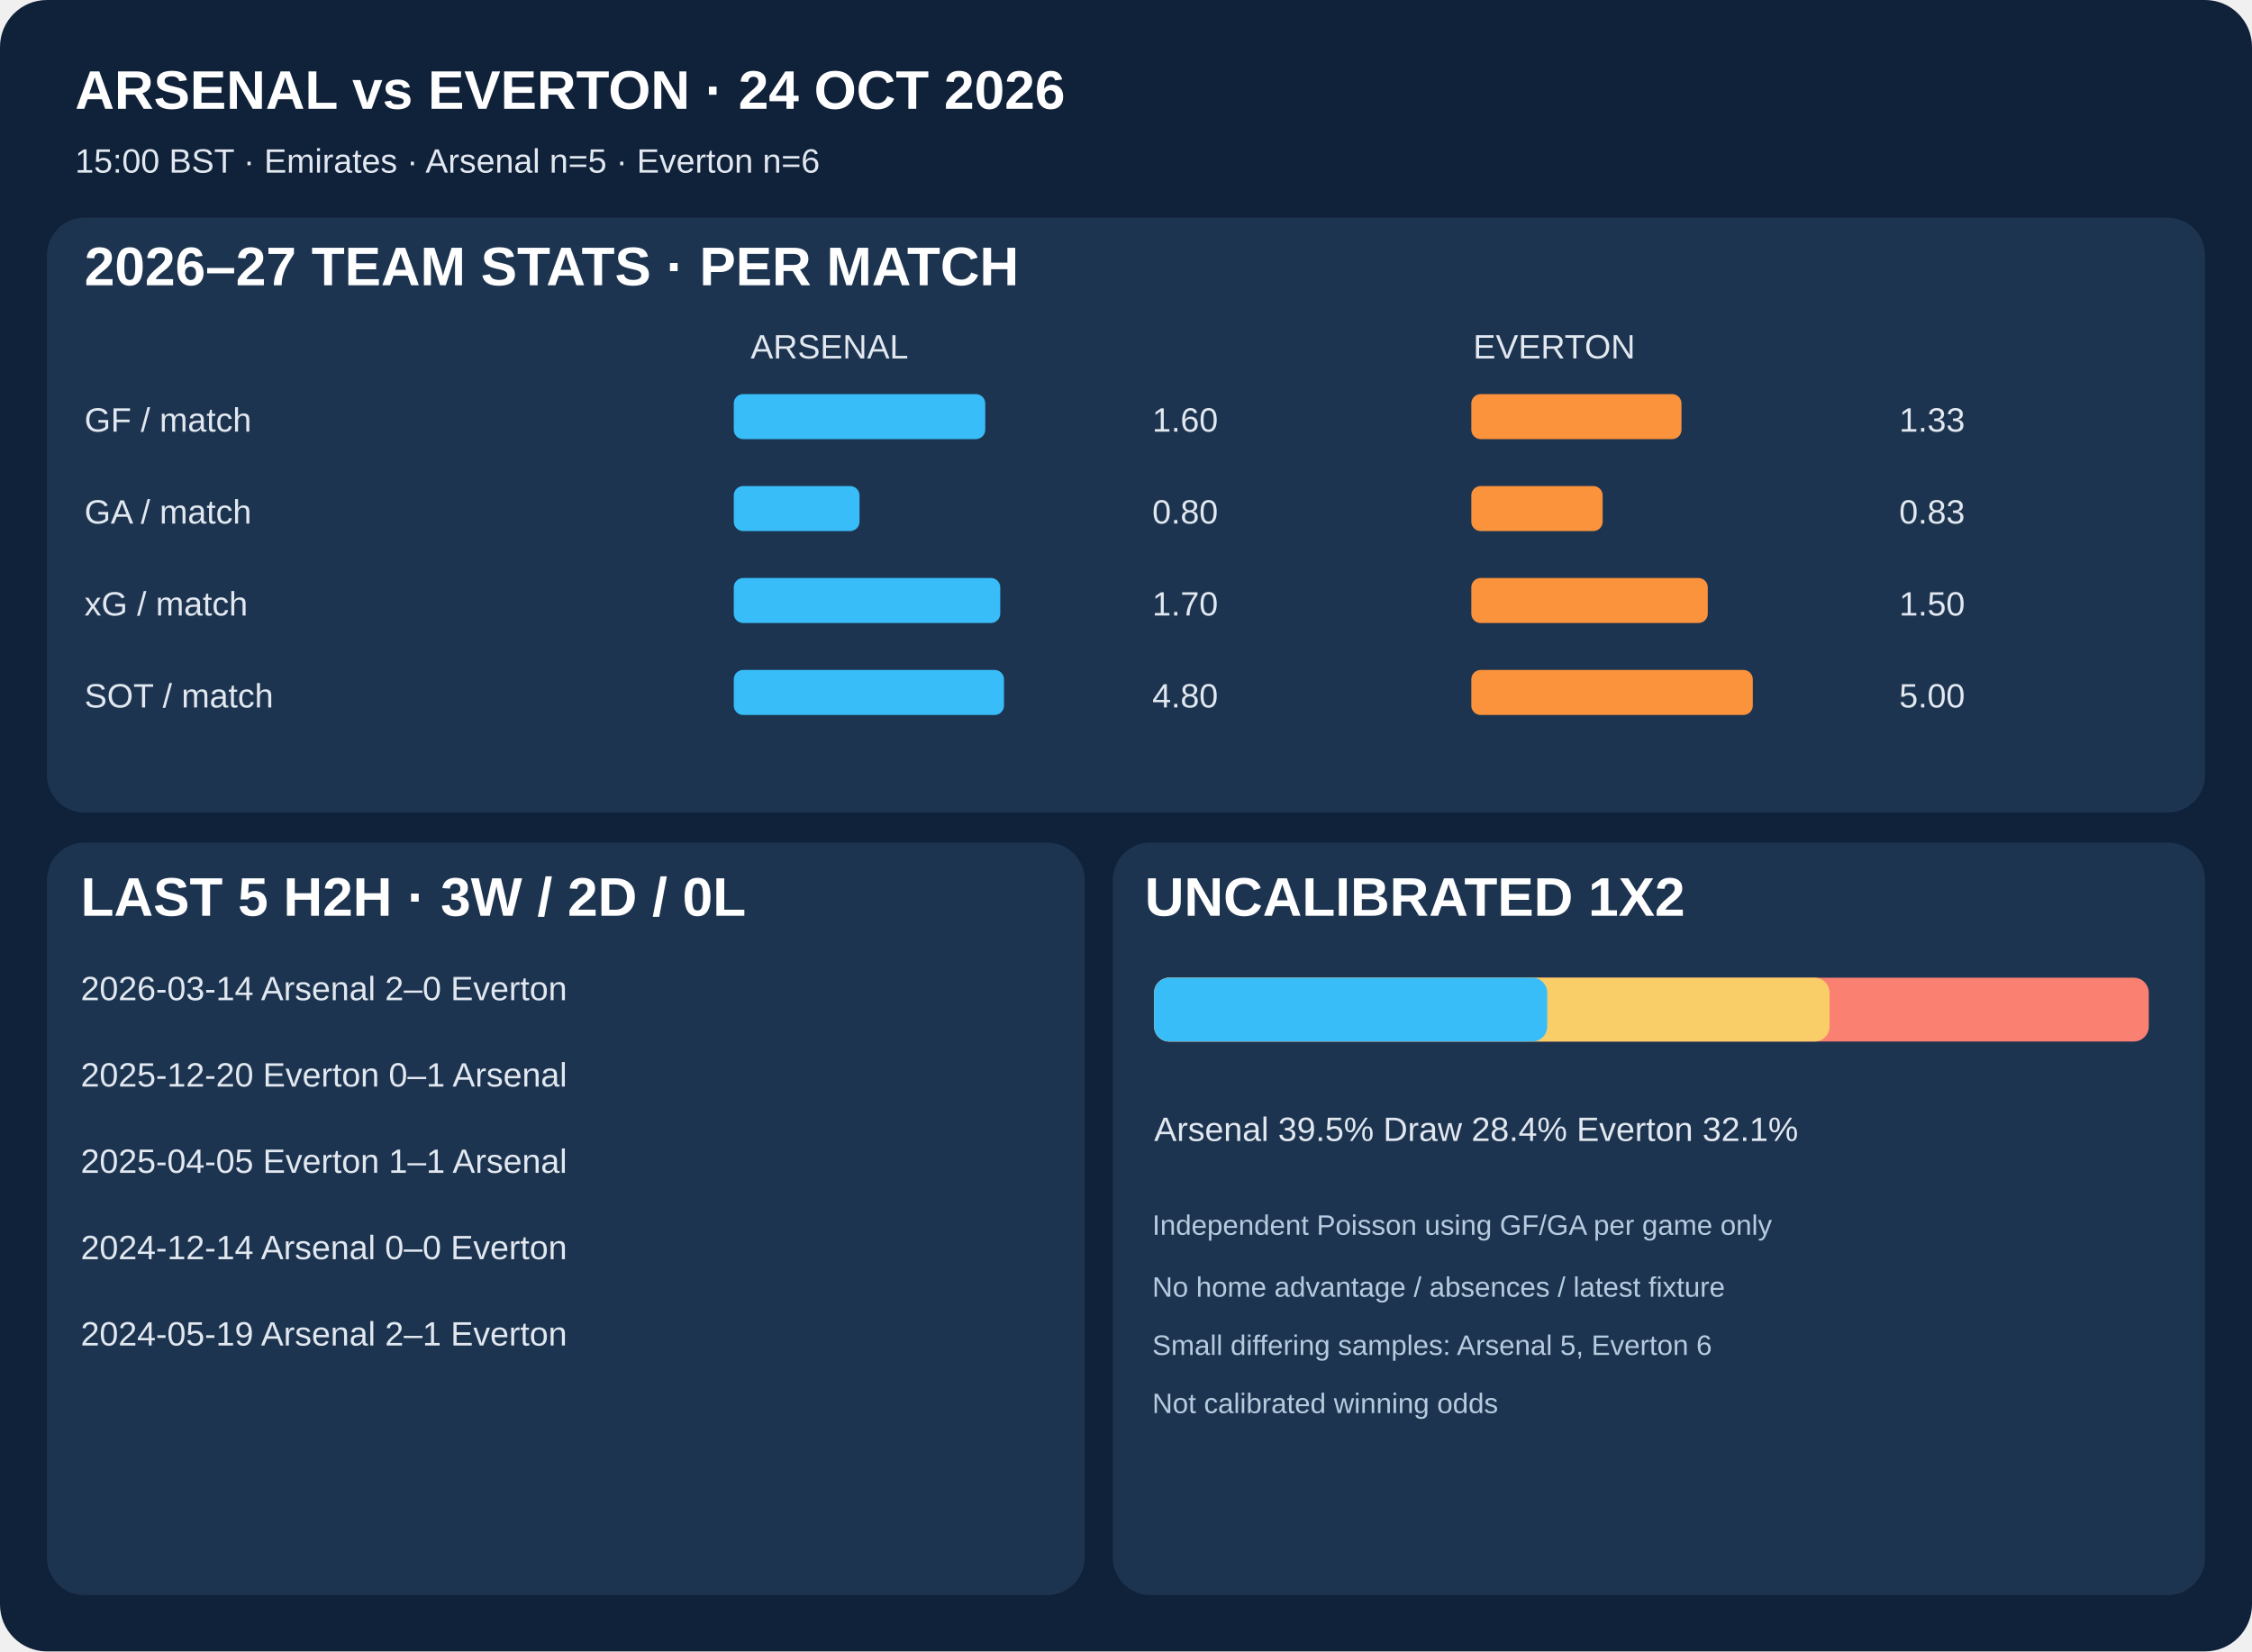
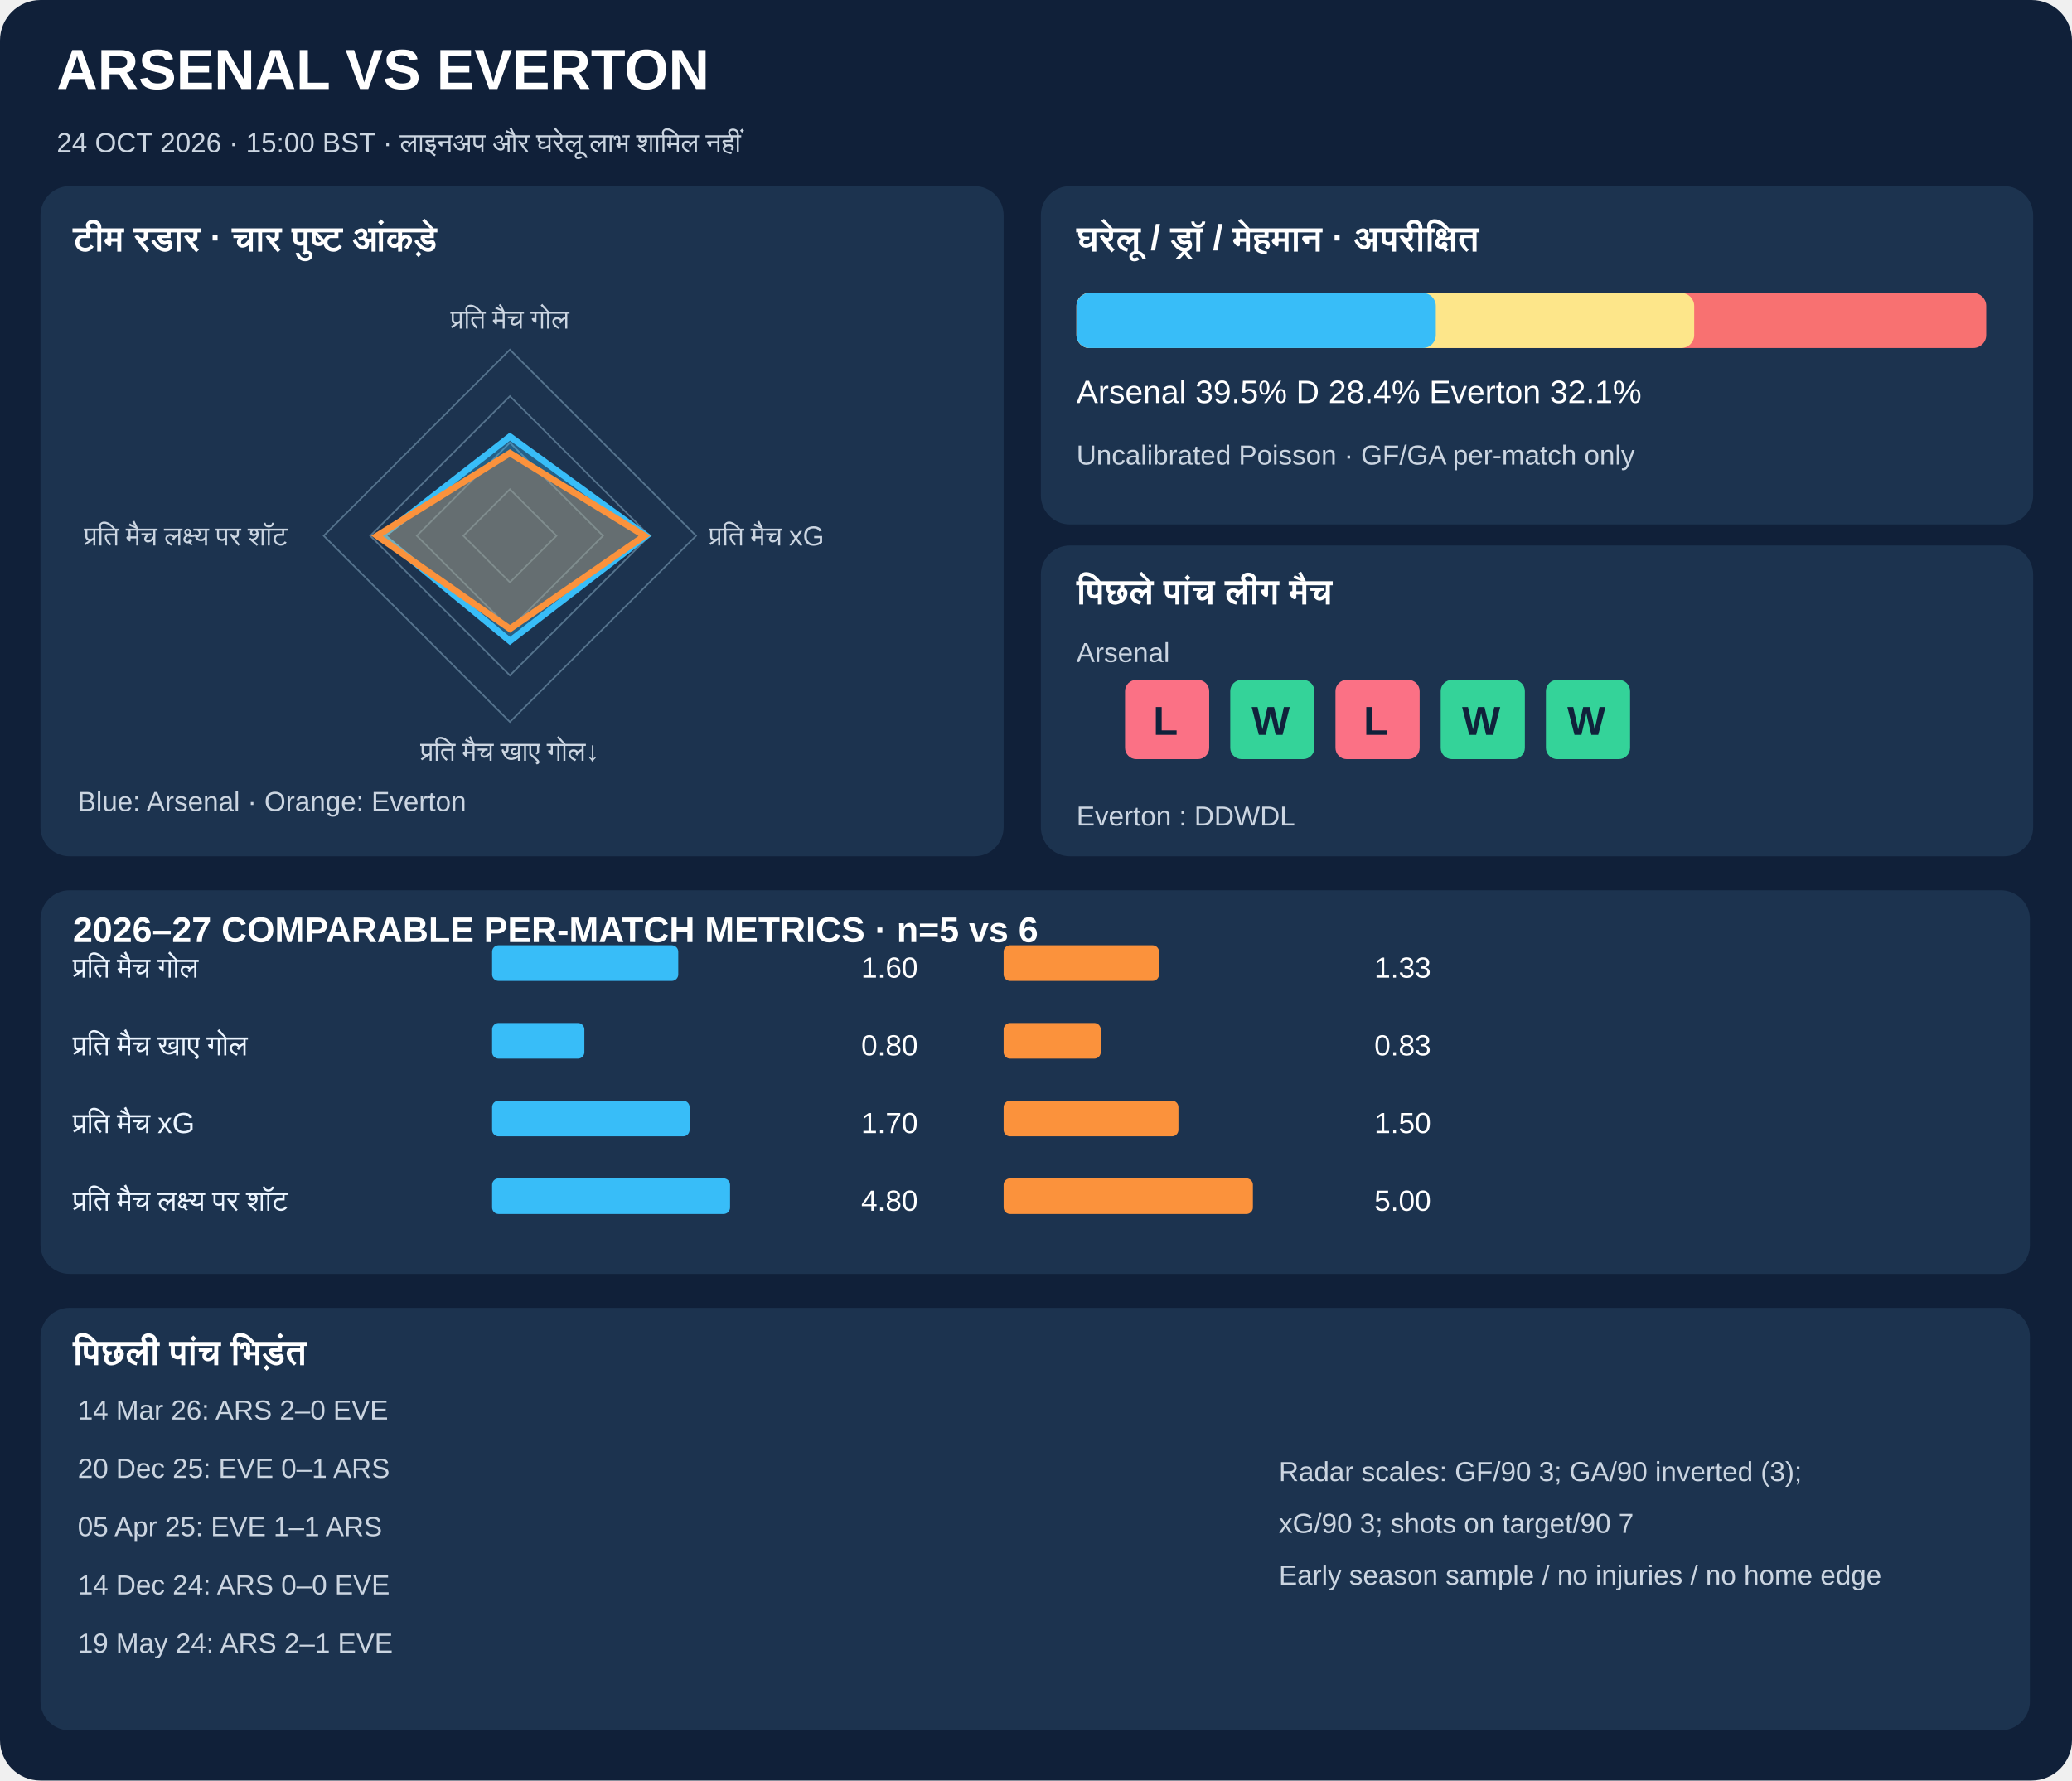
- <svg xmlns="http://www.w3.org/2000/svg" viewBox="0 0 1200 880" role="img">
-   <style>text{font-family:Arial,'Noto Sans',sans-serif}.hd{fill:white;font-size:29px;font-weight:700}.tx{fill:#e2e8f0;font-size:18px}.sm{fill:#b7cbdf;font-size:15px}</style>
-   <rect width="1200" height="880" rx="25" fill="#10213a" />
-   <text x="40" y="58" class="hd">ARSENAL vs EVERTON · 24 OCT 2026</text>
-   <text x="40" y="92" class="tx">15:00 BST · Emirates · Arsenal n=5 · Everton n=6</text>
-   <rect x="25" y="116" width="1150" height="317" rx="20" fill="#1d3450" />
-   <text x="45" y="152" class="hd">2026–27 TEAM STATS · PER MATCH</text>
-   <text x="400" y="191" class="tx">ARSENAL</text>
-   <text x="785" y="191" class="tx">EVERTON</text>
-   <text x="45" y="230" class="tx">GF / match</text>
-   <rect x="391" y="210" width="134" height="24" rx="5" fill="#38bdf8" />
-   <text x="614" y="230" class="tx">1.60</text>
-   <rect x="784" y="210" width="112" height="24" rx="5" fill="#fb923c" />
-   <text x="1012" y="230" class="tx">1.33</text>
-   <text x="45" y="279" class="tx">GA / match</text>
-   <rect x="391" y="259" width="67" height="24" rx="5" fill="#38bdf8" />
-   <text x="614" y="279" class="tx">0.80</text>
-   <rect x="784" y="259" width="70" height="24" rx="5" fill="#fb923c" />
-   <text x="1012" y="279" class="tx">0.83</text>
-   <text x="45" y="328" class="tx">xG / match</text>
-   <rect x="391" y="308" width="142" height="24" rx="5" fill="#38bdf8" />
-   <text x="614" y="328" class="tx">1.70</text>
-   <rect x="784" y="308" width="126" height="24" rx="5" fill="#fb923c" />
-   <text x="1012" y="328" class="tx">1.50</text>
-   <text x="45" y="377" class="tx">SOT / match</text>
-   <rect x="391" y="357" width="144" height="24" rx="5" fill="#38bdf8" />
-   <text x="614" y="377" class="tx">4.80</text>
-   <rect x="784" y="357" width="150" height="24" rx="5" fill="#fb923c" />
-   <text x="1012" y="377" class="tx">5.00</text>
-   <rect x="25" y="449" width="553" height="401" rx="20" fill="#1d3450" />
-   <text x="43" y="488" class="hd">LAST 5 H2H · 3W / 2D / 0L</text>
-   <text x="43" y="533" class="tx">2026-03-14  Arsenal 2–0 Everton</text>
-   <text x="43" y="579" class="tx">2025-12-20  Everton 0–1 Arsenal</text>
-   <text x="43" y="625" class="tx">2025-04-05  Everton 1–1 Arsenal</text>
-   <text x="43" y="671" class="tx">2024-12-14  Arsenal 0–0 Everton</text>
-   <text x="43" y="717" class="tx">2024-05-19  Arsenal 2–1 Everton</text>
-   <rect x="593" y="449" width="582" height="401" rx="20" fill="#1d3450" />
-   <text x="610" y="488" class="hd">UNCALIBRATED 1X2</text>
-   <rect x="615" y="521" width="530" height="34" rx="8" fill="#fa8072" />
-   <rect x="615" y="521" width="359.908" height="34" rx="8" fill="#f9ce68" />
-   <rect x="615" y="521" width="209.448" height="34" rx="8" fill="#38bdf8" />
-   <text x="615" y="608" class="tx">Arsenal 39.5%   Draw 28.4%   Everton 32.1%</text>
-   <text x="614" y="658" class="sm">Independent Poisson using GF/GA per game only</text>
-   <text x="614" y="691" class="sm">No home advantage / absences / latest fixture</text>
-   <text x="614" y="722" class="sm">Small differing samples: Arsenal 5, Everton 6</text>
-   <text x="614" y="753" class="sm">Not calibrated winning odds</text>
+ <svg xmlns="http://www.w3.org/2000/svg" viewBox="0 0 1280 1100" role="img">
+   <style>text{font-family:Arial,'Noto Sans',sans-serif}.title{fill:white;font-size:35px;font-weight:bold}.sec{fill:white;font-size:22px;font-weight:700}.sub{fill:#cbd5e1;font-size:17px}</style>
+   <rect width="1280" height="1100" fill="#102039" rx="25" />
+   <text x="35" y="55" class="title">ARSENAL VS EVERTON</text>
+   <text x="35" y="94" class="sub">24 OCT 2026 · 15:00 BST · लाइनअप और घरेलू लाभ शामिल नहीं</text>
+   <rect x="25" y="115" width="595" height="414" fill="#1c334f" rx="18" />
+   <text x="45" y="155" class="sec">टीम रडार · चार पुष्ट आंकड़े</text>
+   <polygon points="315,302.25 343.75,331 315,359.75 286.25,331" stroke="#55738d" fill="none" />
+   <polygon points="315,273.5 372.5,331 315,388.5 257.5,331" stroke="#55738d" fill="none" />
+   <polygon points="315,244.75 401.25,331 315,417.25 228.75,331" stroke="#55738d" fill="none" />
+   <polygon points="315,216 430,331 315,446 200,331" stroke="#55738d" fill="none" />
+   <polygon points="315.0,269.7 399.3,331.0 315.0,396.0 236.1,331.0" fill="#38bdf8" fill-opacity=".33" stroke="#38bdf8" stroke-width="4" />
+   <polygon points="315.0,279.9 398.1,331.0 315.0,388.5 232.9,331.0" fill="#fb923c" fill-opacity=".30" stroke="#fb923c" stroke-width="4" />
+   <text x="315" y="203" text-anchor="middle" class="sub">प्रति मैच गोल</text>
+   <text x="438" y="337" class="sub">प्रति मैच xG</text>
+   <text x="315" y="470" text-anchor="middle" class="sub">प्रति मैच खाए गोल↓</text>
+   <text x="52" y="337" class="sub">प्रति मैच लक्ष्य पर शॉट</text>
+   <text x="48" y="501" class="sub">Blue: Arsenal · Orange: Everton</text>
+   <rect x="643" y="115" width="613" height="209" fill="#1c334f" rx="18" />
+   <text x="665" y="155" class="sec">घरेलू / ड्रॉ / मेहमान · अपरीक्षित</text>
+   <rect x="665" y="181" width="562" height="34" rx="8" fill="#f87171" />
+   <rect x="665" y="181" width="381.598" height="34" rx="8" fill="#fde68a" />
+   <rect x="665" y="181" width="221.99" height="34" rx="8" fill="#38bdf8" />
+   <text x="665" y="249" fill="#fff" font-size="20">Arsenal 39.5%   D 28.4%   Everton 32.1%</text>
+   <text x="665" y="287" class="sub">Uncalibrated Poisson · GF/GA per-match only</text>
+   <rect x="643" y="337" width="613" height="192" fill="#1c334f" rx="18" />
+   <text x="665" y="373" class="sec">पिछले पांच लीग मैच</text>
+   <text x="665" y="409" class="sub">Arsenal</text>
+   <rect x="695" y="420" width="52" height="49" rx="7" fill="#fb7185" />
+   <text x="720" y="454" fill="#10223b" text-anchor="middle" font-size="25" font-weight="bold">L</text>
+   <rect x="760" y="420" width="52" height="49" rx="7" fill="#34d399" />
+   <text x="785" y="454" fill="#10223b" text-anchor="middle" font-size="25" font-weight="bold">W</text>
+   <rect x="825" y="420" width="52" height="49" rx="7" fill="#fb7185" />
+   <text x="850" y="454" fill="#10223b" text-anchor="middle" font-size="25" font-weight="bold">L</text>
+   <rect x="890" y="420" width="52" height="49" rx="7" fill="#34d399" />
+   <text x="915" y="454" fill="#10223b" text-anchor="middle" font-size="25" font-weight="bold">W</text>
+   <rect x="955" y="420" width="52" height="49" rx="7" fill="#34d399" />
+   <text x="980" y="454" fill="#10223b" text-anchor="middle" font-size="25" font-weight="bold">W</text>
+   <text x="665" y="510" class="sub">Everton : DDWDL</text>
+   <rect x="25" y="550" width="1229" height="237" rx="18" fill="#1c334f" />
+   <text x="45" y="582" class="sec">2026–27 COMPARABLE PER-MATCH METRICS · n=5 vs 6</text>
+   <text x="45" y="604" fill="#ecf5ff" font-size="18">प्रति मैच गोल</text>
+   <rect x="304" y="584" width="115" height="22" rx="4" fill="#38bdf8" />
+   <text x="532" y="604" fill="#fff" font-size="18">1.60</text>
+   <rect x="620" y="584" width="96" height="22" rx="4" fill="#fb923c" />
+   <text x="849" y="604" fill="#fff" font-size="18">1.33</text>
+   <text x="45" y="652" fill="#ecf5ff" font-size="18">प्रति मैच खाए गोल</text>
+   <rect x="304" y="632" width="57" height="22" rx="4" fill="#38bdf8" />
+   <text x="532" y="652" fill="#fff" font-size="18">0.80</text>
+   <rect x="620" y="632" width="60" height="22" rx="4" fill="#fb923c" />
+   <text x="849" y="652" fill="#fff" font-size="18">0.83</text>
+   <text x="45" y="700" fill="#ecf5ff" font-size="18">प्रति मैच xG</text>
+   <rect x="304" y="680" width="122" height="22" rx="4" fill="#38bdf8" />
+   <text x="532" y="700" fill="#fff" font-size="18">1.70</text>
+   <rect x="620" y="680" width="108" height="22" rx="4" fill="#fb923c" />
+   <text x="849" y="700" fill="#fff" font-size="18">1.50</text>
+   <text x="45" y="748" fill="#ecf5ff" font-size="18">प्रति मैच लक्ष्य पर शॉट</text>
+   <rect x="304" y="728" width="147" height="22" rx="4" fill="#38bdf8" />
+   <text x="532" y="748" fill="#fff" font-size="18">4.80</text>
+   <rect x="620" y="728" width="154" height="22" rx="4" fill="#fb923c" />
+   <text x="849" y="748" fill="#fff" font-size="18">5.00</text>
+   <rect x="25" y="808" width="1229" height="261" rx="18" fill="#1c334f" />
+   <text x="45" y="843" class="sec">पिछली पांच भिड़ंत</text>
+   <text x="48" y="877" class="sub">14 Mar 26: ARS 2–0 EVE</text>
+   <text x="48" y="913" class="sub">20 Dec 25: EVE 0–1 ARS</text>
+   <text x="48" y="949" class="sub">05 Apr 25: EVE 1–1 ARS</text>
+   <text x="48" y="985" class="sub">14 Dec 24: ARS 0–0 EVE</text>
+   <text x="48" y="1021" class="sub">19 May 24: ARS 2–1 EVE</text>
+   <text x="790" y="915" class="sub">Radar scales: GF/90 3; GA/90 inverted (3);</text>
+   <text x="790" y="947" class="sub">xG/90 3; shots on target/90 7</text>
+   <text x="790" y="979" class="sub">Early season sample / no injuries / no home edge</text>
</svg>
